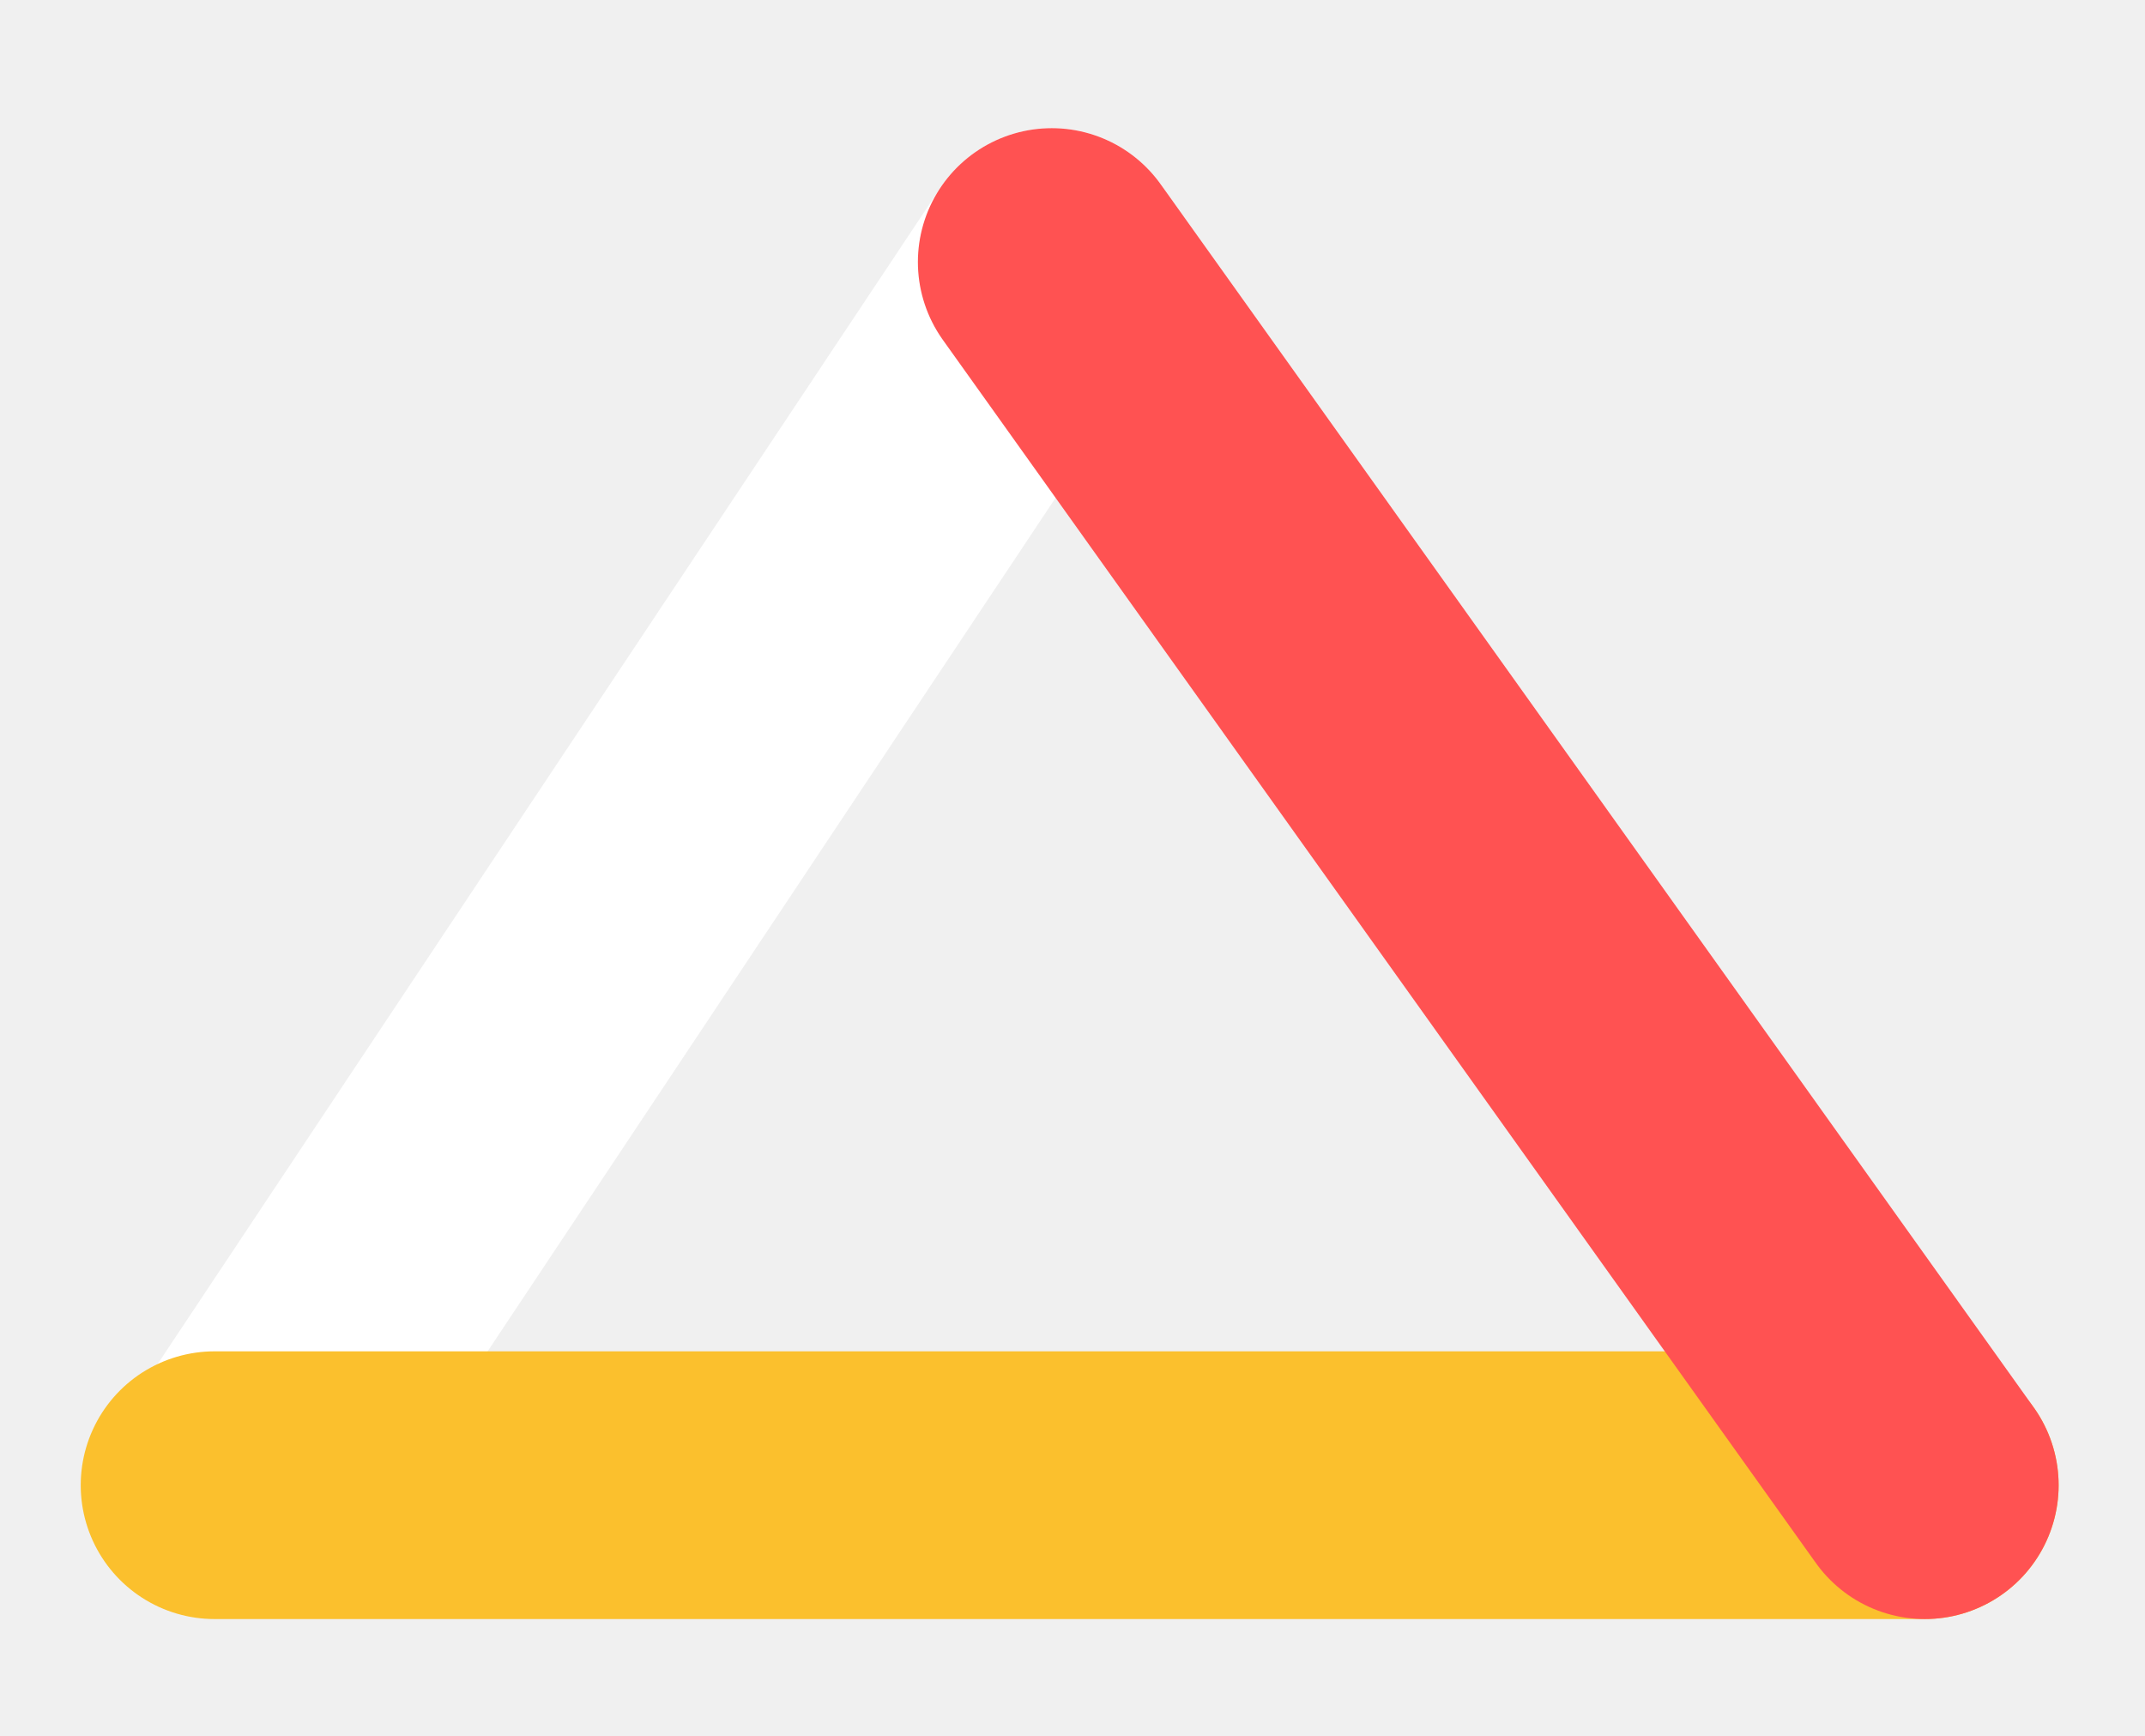
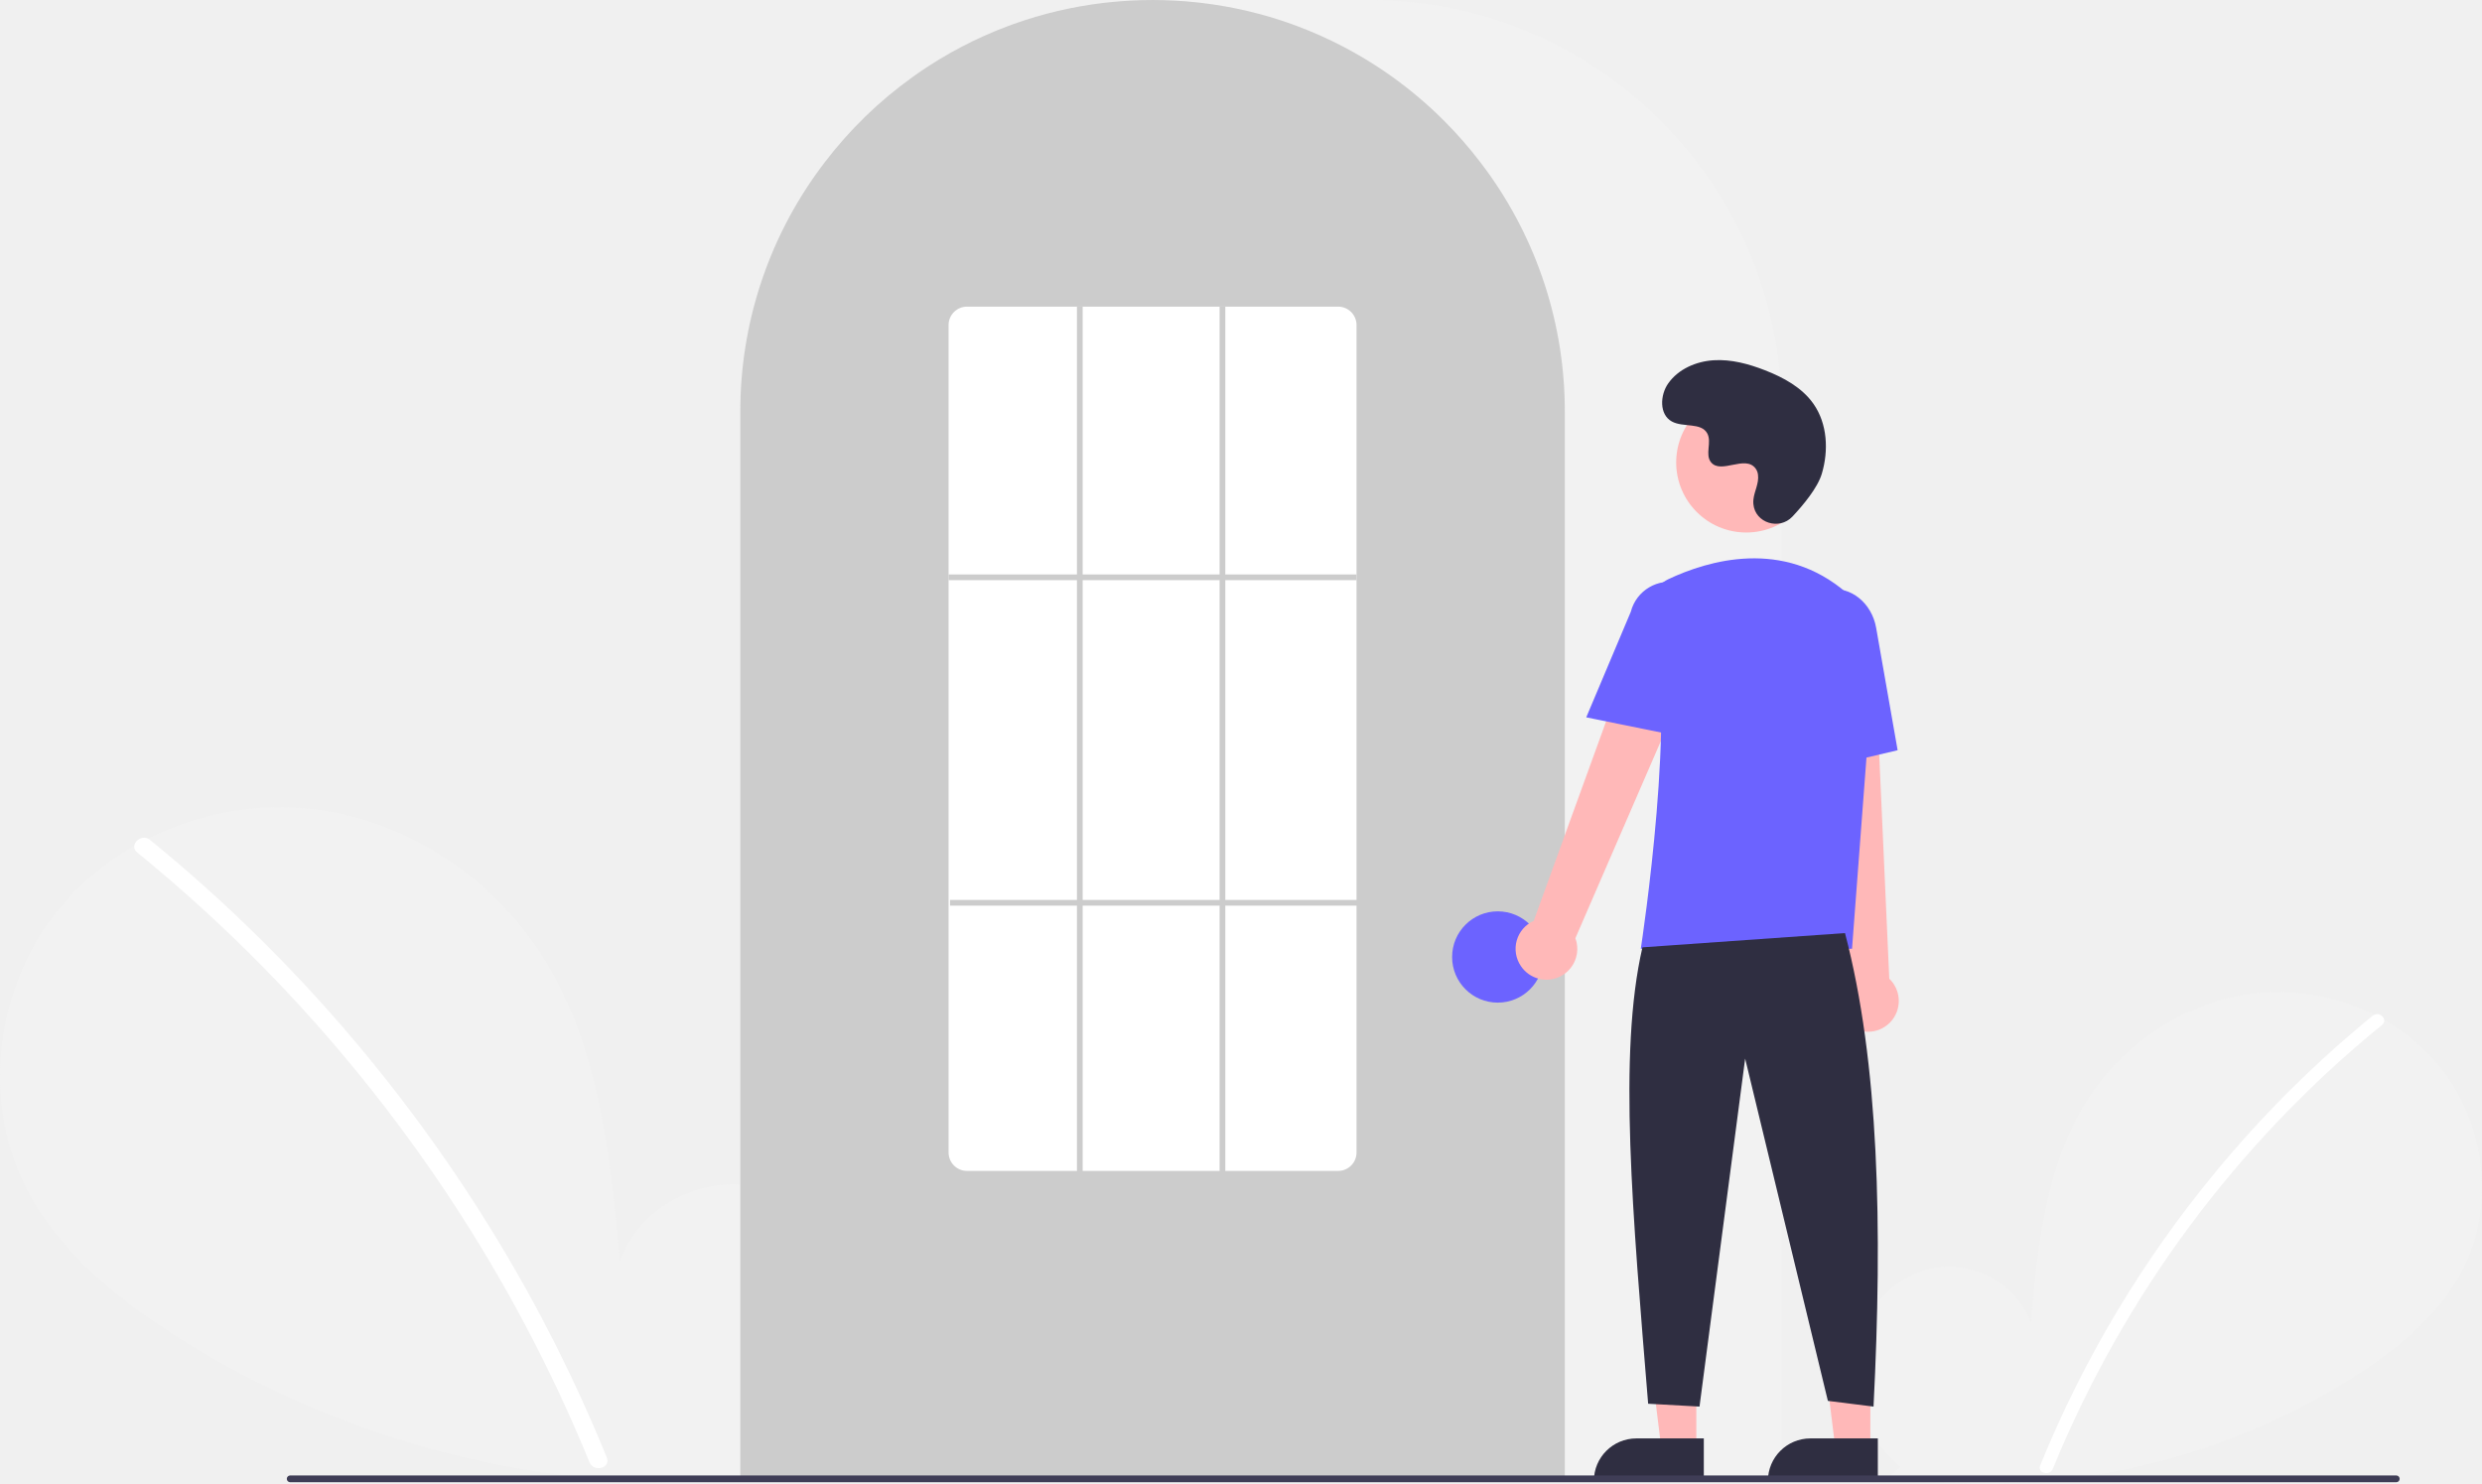
- <svg xmlns="http://www.w3.org/2000/svg" width="131px" height="106px" viewBox="0 0 131 106" version="1.1">
-   <g id="logo_white" stroke="none" stroke-width="1" fill="none" fill-rule="evenodd" stroke-linecap="round" stroke-linejoin="round">
-     <g id="Group-39" transform="translate(12, 16)" stroke-width="16.348">
-       <path d="M4,72.467 L52.232,0" id="Line-10" stroke="#FFFFFF" />
-       <path d="M1.104,74.69 L105.551,74.69" id="Line-10" stroke="#FBC02D" />
-       <path d="M52.232,0 L105.551,74.69" id="Line-10" stroke="#FF5252" />
-     </g>
-   </g>
+ <svg xmlns="http://www.w3.org/2000/svg" id="b368e7d6-7c4a-408c-9a35-0514749a7e1a" data-name="Layer 1" width="870" height="520.139" viewBox="0 0 870 520.139">
+   <path d="M831.092,704.187c-11.138-9.412-17.904-24.28-16.13-38.754s12.764-27.78,27.018-30.854,30.504,5.435,34.834,19.359c2.383-26.846,5.129-54.818,19.402-77.68,12.924-20.701,35.309-35.514,59.569-38.164s49.803,7.359,64.933,26.507,18.835,46.985,8.238,68.969c-7.806,16.195-22.188,28.247-37.257,38.052a240.452,240.452,0,0,1-164.454,35.977Z" transform="translate(-165 -189.9307)" fill="#f2f2f2" />
+   <path d="M996.728,546.01a393.414,393.414,0,0,0-54.826,54.442,394.561,394.561,0,0,0-61.752,103.194c-1.112,2.725,3.313,3.911,4.412,1.216A392.342,392.342,0,0,1,999.963,549.245c2.284-1.86-.97-5.08-3.236-3.236Z" transform="translate(-165 -189.9307)" fill="#fff" />
+   <path d="M445.067,701.63c15.299-12.927,24.591-33.348,22.154-53.228s-17.531-38.156-37.11-42.377-41.897,7.464-47.844,26.59c-3.273-36.873-7.044-75.292-26.648-106.693-17.751-28.433-48.497-48.778-81.818-52.418s-68.404,10.107-89.185,36.407-25.869,64.535-11.315,94.729c10.722,22.243,30.475,38.797,51.172,52.264,66.03,42.965,147.939,60.884,225.877,49.415" transform="translate(-165 -189.9307)" fill="#f2f2f2" />
+   <path d="M217.567,484.373a540.355,540.355,0,0,1,75.304,74.777A548.076,548.076,0,0,1,352.257,647.04a545.835,545.835,0,0,1,25.43,53.846c1.527,3.743-4.55,5.372-6.06,1.671a536.36,536.36,0,0,0-49.009-92.727A539.734,539.734,0,0,0,256.889,528.632a538.441,538.441,0,0,0-43.766-39.815c-3.138-2.555,1.332-6.978,4.444-4.444Z" transform="translate(-165 -189.9307)" fill="#fff" />
+   <path d="M789.5,708.931h-365v-374.5c0-79.678,64.822-144.5,144.5-144.5h76c79.677,0,144.5,64.822,144.5,144.5Z" transform="translate(-165 -189.9307)" fill="#f2f2f2" />
+   <path d="M713.5,708.931h-289v-374.5a143.382,143.382,0,0,1,27.596-84.944c.664-.905,1.326-1.798,2.009-2.681a144.466,144.466,0,0,1,30.754-29.851c.66-.48,1.322-.952,1.994-1.423a144.16,144.16,0,0,1,31.472-16.459c.661-.25,1.334-.501,2.007-.742a144.02,144.02,0,0,1,31.108-7.336c.658-.09,1.333-.16,2.008-.23a146.288,146.288,0,0,1,31.105,0c.673.07,1.349.141,2.014.231a143.995,143.995,0,0,1,31.1,7.335c.673.241,1.346.492,2.009.743a143.799,143.799,0,0,1,31.106,16.216c.672.461,1.344.933,2.006,1.405a145.987,145.987,0,0,1,18.384,15.564,144.305,144.305,0,0,1,12.724,14.551c.681.88,1.343,1.773,2.005,2.677A143.382,143.382,0,0,1,713.5,334.431Z" transform="translate(-165 -189.9307)" fill="#ccc" />
+   <circle cx="525" cy="335.5" r="16" fill="#6c63ff" />
+   <polygon points="594.599 507.783 582.339 507.783 576.506 460.495 594.601 460.496 594.599 507.783" fill="#ffb8b8" />
+   <path d="M573.582,504.28h23.644a0,0,0,0,1,0,0v14.887a0,0,0,0,1,0,0H558.695a0,0,0,0,1,0,0v0a14.887,14.887,0,0,1,14.887-14.887Z" fill="#2f2e41" />
+   <polygon points="655.599 507.783 643.339 507.783 637.506 460.495 655.601 460.496 655.599 507.783" fill="#ffb8b8" />
+   <path d="M634.582,504.28h23.644a0,0,0,0,1,0,0v14.887a0,0,0,0,1,0,0H619.695a0,0,0,0,1,0,0v0a14.887,14.887,0,0,1,14.887-14.887Z" fill="#2f2e41" />
+   <path d="M698.098,528.6a10.743,10.743,0,0,1,4.511-15.843l41.676-114.867L764.791,409.082,717.206,518.853a10.801,10.801,0,0,1-19.109,9.748Z" transform="translate(-165 -189.9307)" fill="#ffb8b8" />
+   <path d="M814.336,550.184a10.743,10.743,0,0,1-2.893-16.217L798.533,412.458l23.338,1.066L827.236,533.045a10.801,10.801,0,0,1-12.9,17.139Z" transform="translate(-165 -189.9307)" fill="#ffb8b8" />
+   <circle cx="612.106" cy="162.123" r="24.561" fill="#ffb8b8" />
+   <path d="M814.18,522.549H740.133l.089-.576c.133-.861,13.197-86.439,3.562-114.436a11.813,11.813,0,0,1,6.069-14.584h0c13.772-6.485,40.208-14.471,62.52,4.909a28.234,28.234,0,0,1,9.459,23.396Z" transform="translate(-165 -189.9307)" fill="#6c63ff" />
+   <path d="M754.354,448.181,721.018,441.418l15.626-37.03a13.997,13.997,0,0,1,27.106,6.998Z" transform="translate(-165 -189.9307)" fill="#6c63ff" />
+   <path d="M797.05,460.739l-2.004-45.941c-1.52-8.636,3.424-16.8,11.027-18.135,7.605-1.33,15.032,4.66,16.558,13.36l7.533,42.928Z" transform="translate(-165 -189.9307)" fill="#6c63ff" />
+   <path d="M811.716,517.049c11.915,45.377,13.214,103.069,10,166l-16-2-29-120-16,122-18-1c-5.377-66.03-10.613-122.715-2-160Z" transform="translate(-165 -189.9307)" fill="#2f2e41" />
+   <path d="M793.289,371.035c-4.582,4.881-13.091,2.261-13.688-4.407a8.055,8.055,0,0,1,.01-1.556c.308-2.954,2.015-5.635,1.606-8.754a4.59,4.59,0,0,0-.84-2.149c-3.651-4.889-12.222,2.187-15.668-2.239-2.113-2.714.371-6.987-1.251-10.021-2.14-4.004-8.479-2.029-12.454-4.221-4.423-2.439-4.158-9.225-1.247-13.353,3.551-5.034,9.776-7.72,15.923-8.107s12.253,1.275,17.992,3.511c6.521,2.541,12.988,6.054,17.001,11.788,4.88,6.973,5.35,16.348,2.909,24.502C802.098,360.99,797.031,367.049,793.289,371.035Z" transform="translate(-165 -189.9307)" fill="#2f2e41" />
+   <path d="M1004.982,709.574h-738.294a1.191,1.191,0,0,1,0-2.381h738.294a1.191,1.191,0,0,1,0,2.381Z" transform="translate(-165 -189.9307)" fill="#3f3d56" />
+   <path d="M634,600.431H504a6.465,6.465,0,0,1-6.5-6.415V303.846a6.465,6.465,0,0,1,6.5-6.415H634a6.465,6.465,0,0,1,6.5,6.415V594.015A6.465,6.465,0,0,1,634,600.431Z" transform="translate(-165 -189.9307)" fill="#fff" />
+   <rect x="332.5" y="201.39" width="143" height="2" fill="#ccc" />
+   <rect x="333" y="315.5" width="143" height="2" fill="#ccc" />
+   <rect x="377.5" y="107.5" width="2" height="304" fill="#ccc" />
+   <rect x="427.5" y="107.5" width="2" height="304" fill="#ccc" />
</svg>
